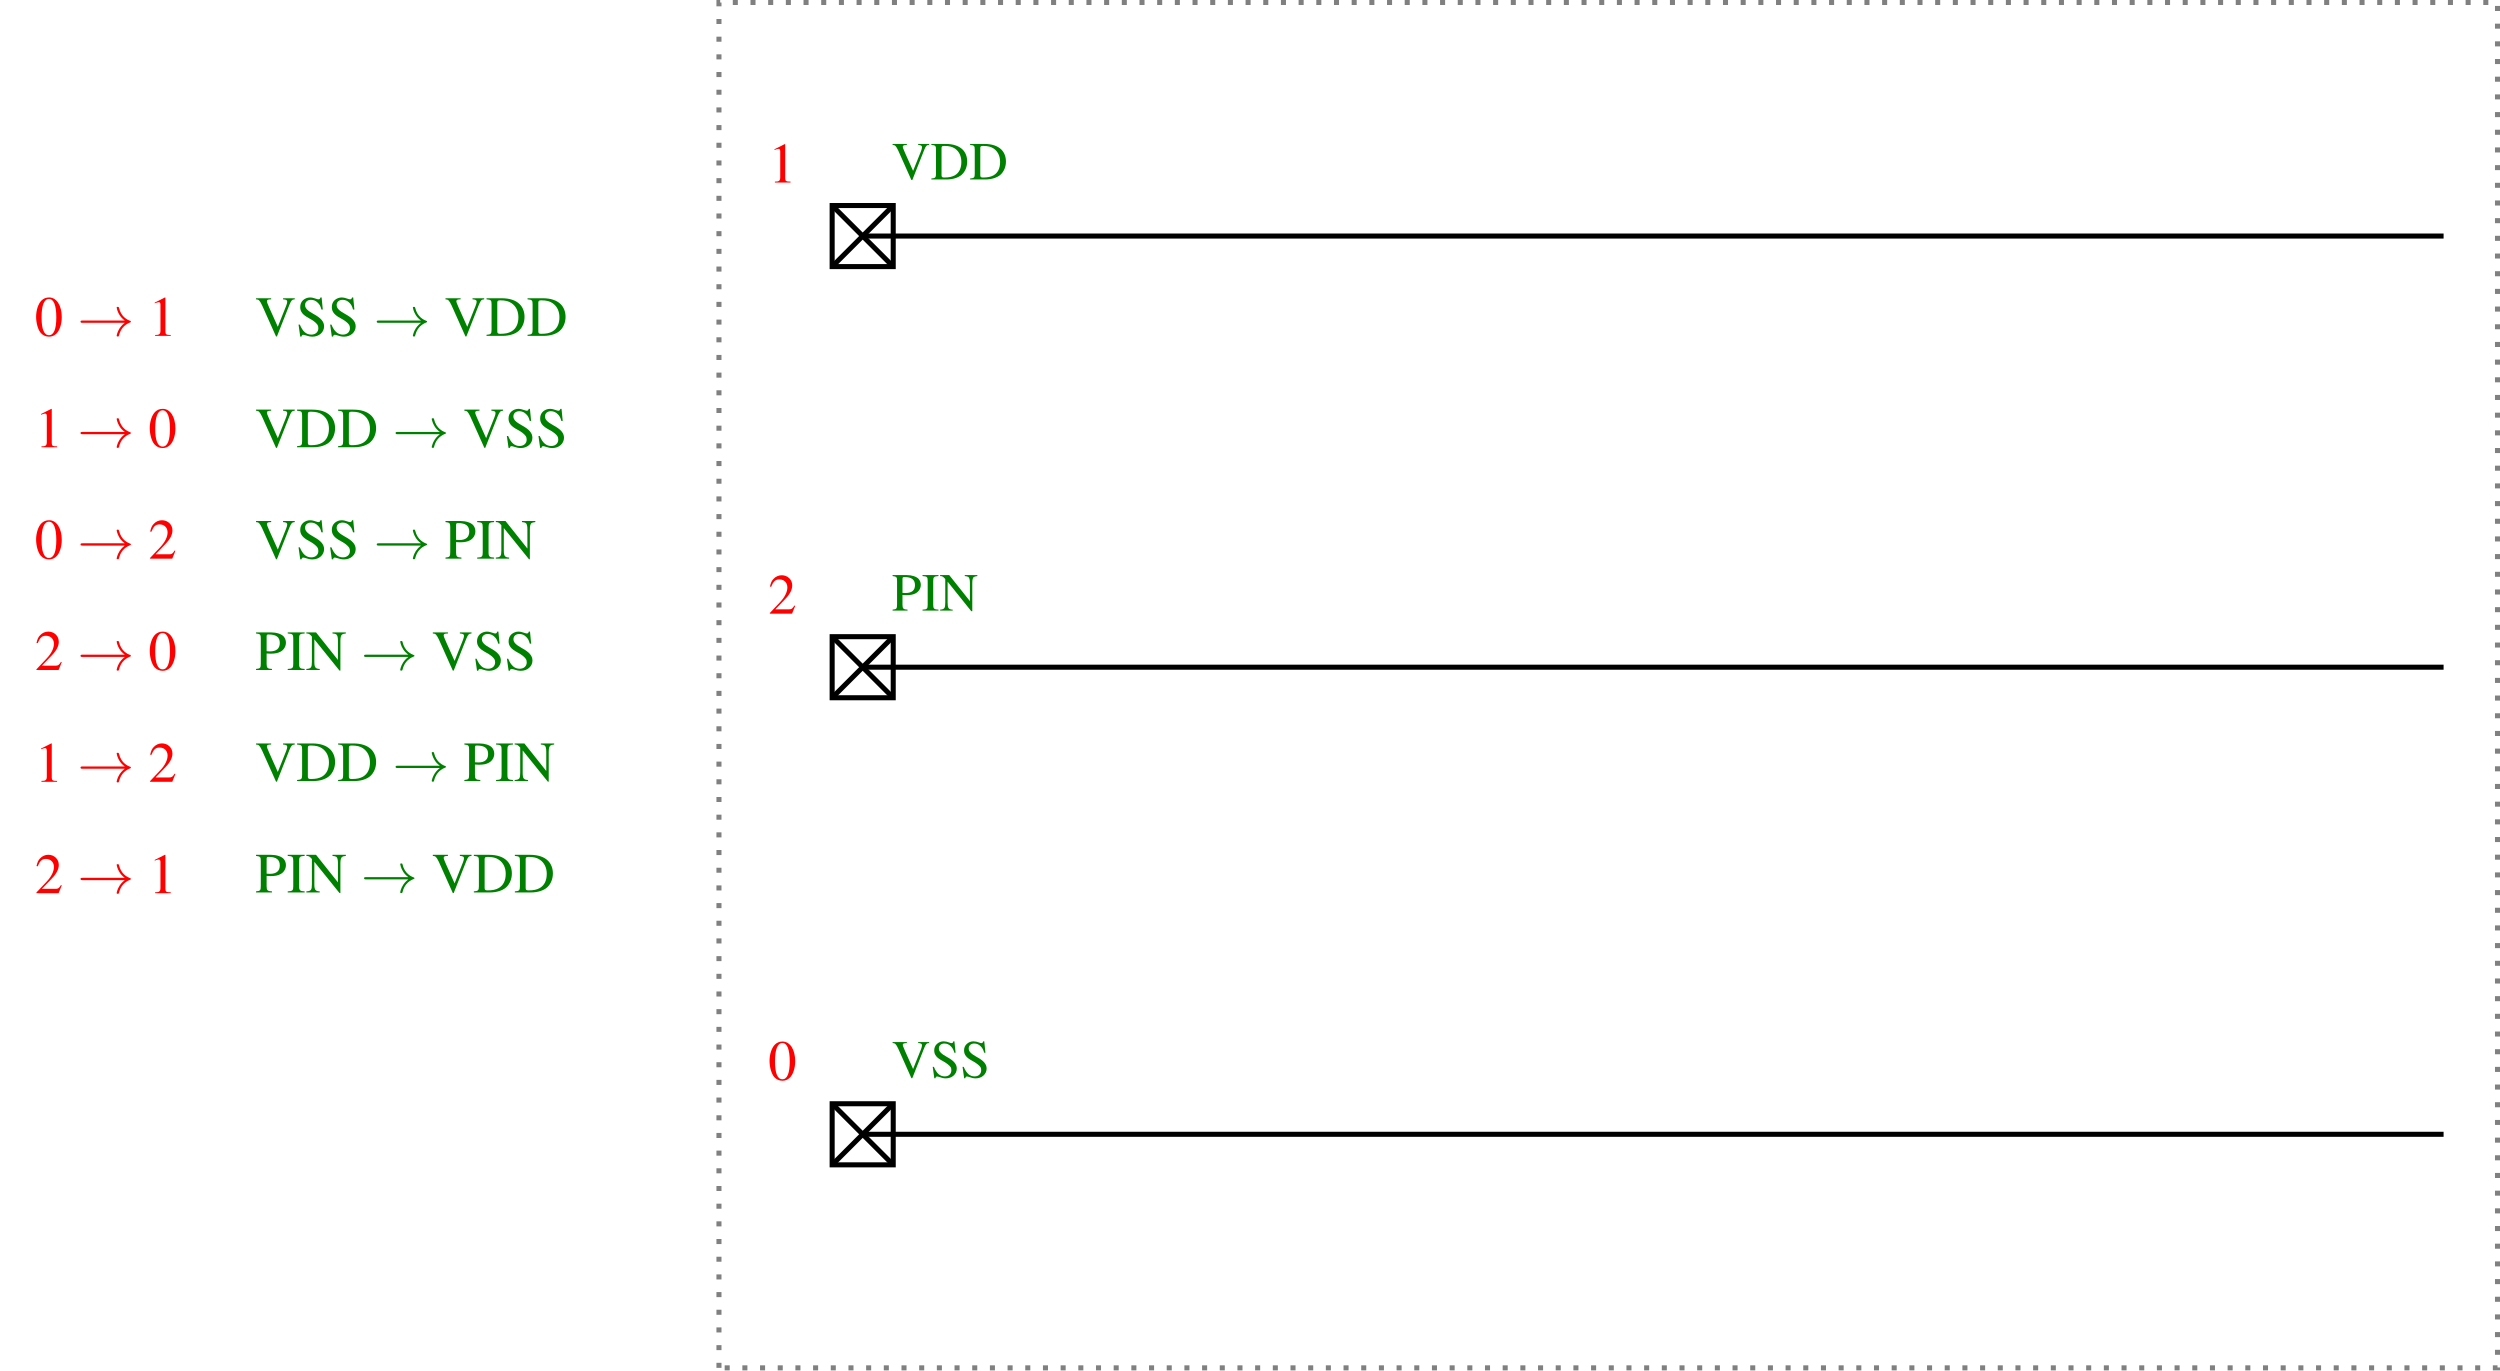
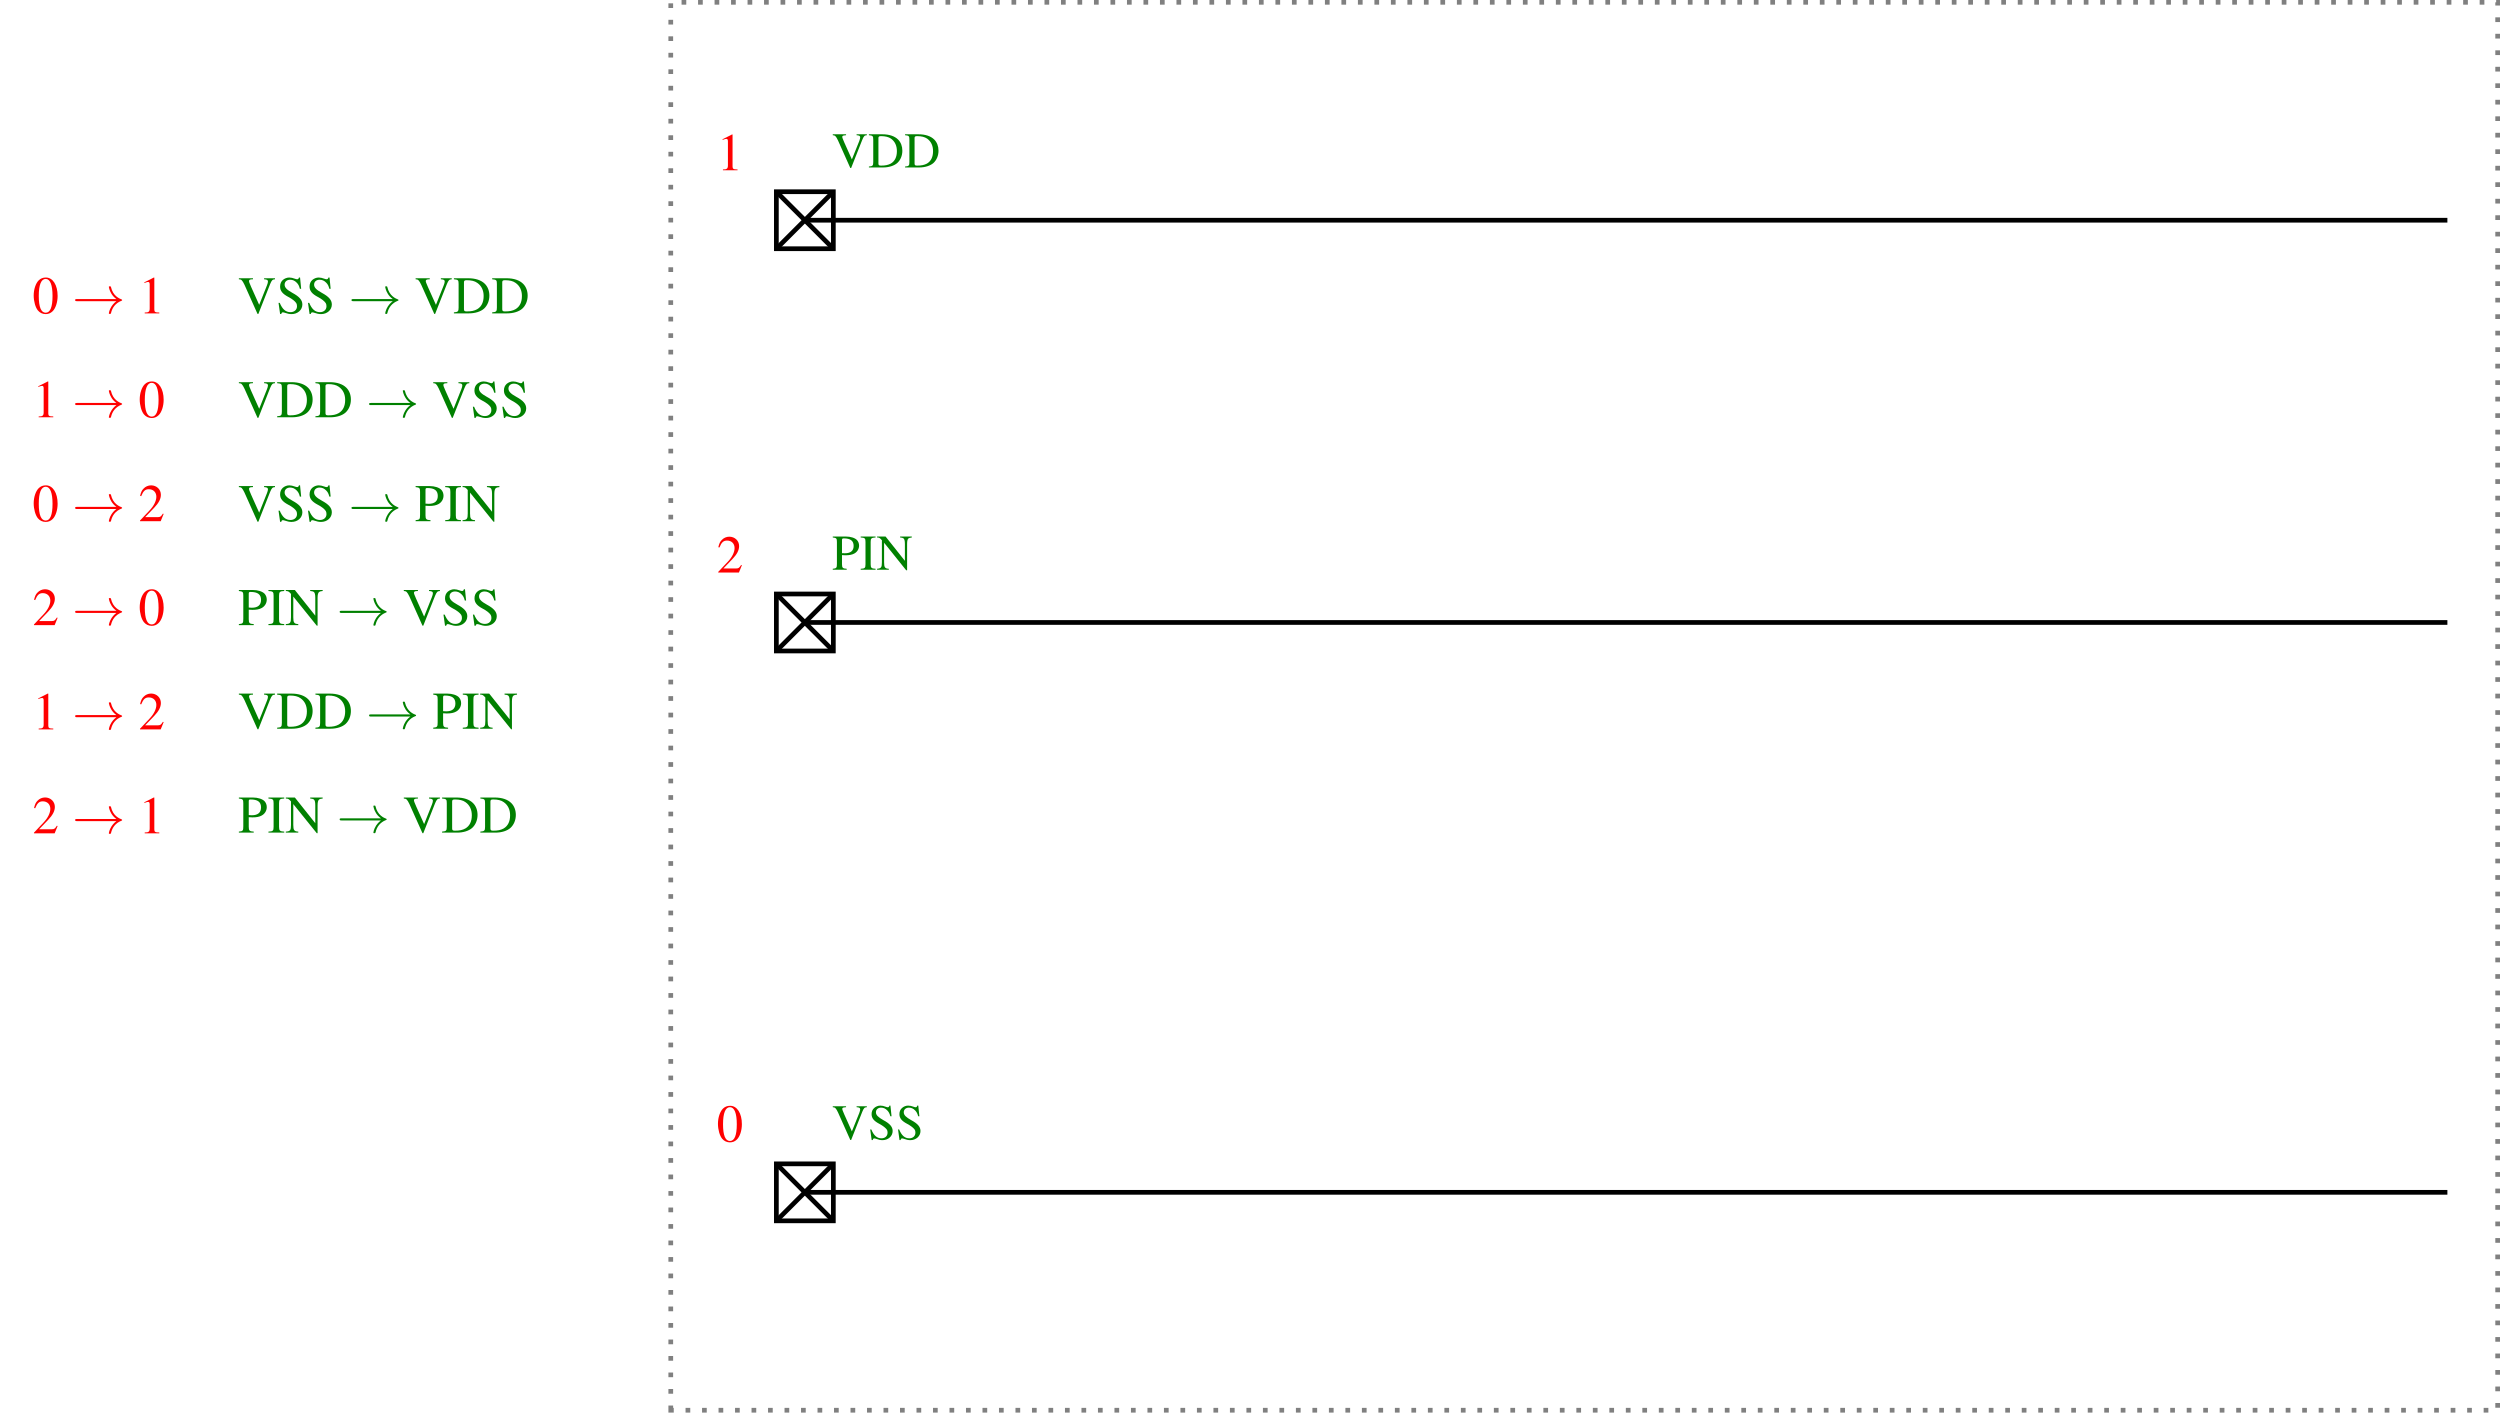
- <svg xmlns="http://www.w3.org/2000/svg" xmlns:xlink="http://www.w3.org/1999/xlink" width="394.475pt" height="216.23pt" viewBox="0 0 394.475 216.23">
+ <svg xmlns="http://www.w3.org/2000/svg" xmlns:xlink="http://www.w3.org/1999/xlink" width="422.821pt" height="238.907pt" viewBox="0 0 422.821 238.907">
  <defs>
    <g>
      <g id="glyph-0-0">
        <path d="M 5.906 -5.609 L 4.172 -5.609 L 4.172 -5.453 C 4.625 -5.422 4.781 -5.328 4.781 -5.094 C 4.781 -4.953 4.719 -4.719 4.625 -4.469 L 3.375 -1.359 L 2.094 -4.219 C 1.828 -4.844 1.75 -5.031 1.75 -5.172 C 1.75 -5.328 1.875 -5.406 2.141 -5.422 C 2.172 -5.422 2.266 -5.438 2.391 -5.453 L 2.391 -5.609 L 0.141 -5.609 L 0.141 -5.453 C 0.547 -5.422 0.672 -5.312 1.031 -4.562 L 3.109 0.094 L 3.25 0.094 L 5.125 -4.656 C 5.406 -5.328 5.5 -5.422 5.906 -5.453 Z M 5.906 -5.609 " />
      </g>
      <g id="glyph-0-1">
        <path d="M 0.875 -0.922 C 0.875 -0.312 0.781 -0.203 0.141 -0.156 L 0.141 0 L 2.547 0 C 3.516 0 4.406 -0.281 4.938 -0.75 C 5.484 -1.25 5.797 -2 5.797 -2.828 C 5.797 -3.594 5.547 -4.25 5.078 -4.719 C 4.5 -5.297 3.578 -5.609 2.422 -5.609 L 0.141 -5.609 L 0.141 -5.453 C 0.797 -5.391 0.875 -5.312 0.875 -4.688 Z M 1.75 -4.969 C 1.75 -5.219 1.844 -5.297 2.188 -5.297 C 2.906 -5.297 3.469 -5.156 3.875 -4.875 C 4.531 -4.406 4.875 -3.688 4.875 -2.766 C 4.875 -1.766 4.531 -1.062 3.844 -0.656 C 3.406 -0.422 2.922 -0.312 2.188 -0.312 C 1.844 -0.312 1.75 -0.391 1.75 -0.656 Z M 1.75 -4.969 " />
      </g>
      <g id="glyph-0-2">
        <path d="M 1.703 -2.469 C 1.938 -2.453 2.078 -2.438 2.297 -2.438 C 2.953 -2.438 3.406 -2.531 3.781 -2.734 C 4.281 -3 4.594 -3.516 4.594 -4.078 C 4.594 -4.422 4.469 -4.75 4.25 -5 C 3.906 -5.375 3.172 -5.609 2.375 -5.609 L 0.141 -5.609 L 0.141 -5.453 C 0.766 -5.375 0.844 -5.297 0.844 -4.688 L 0.844 -1.016 C 0.844 -0.312 0.781 -0.219 0.141 -0.156 L 0.141 0 L 2.5 0 L 2.5 -0.156 C 1.844 -0.188 1.703 -0.312 1.703 -0.922 Z M 1.703 -5 C 1.703 -5.234 1.766 -5.297 2 -5.297 C 3.141 -5.297 3.672 -4.891 3.672 -4.016 C 3.672 -3.203 3.172 -2.781 2.188 -2.781 C 2.031 -2.781 1.906 -2.781 1.703 -2.797 Z M 1.703 -5 " />
      </g>
      <g id="glyph-0-3">
        <path d="M 0.969 -0.922 C 0.969 -0.281 0.859 -0.188 0.156 -0.156 L 0.156 0 L 2.672 0 L 2.672 -0.156 C 1.969 -0.188 1.844 -0.312 1.844 -0.922 L 1.844 -4.688 C 1.844 -5.297 1.953 -5.406 2.672 -5.453 L 2.672 -5.609 L 0.156 -5.609 L 0.156 -5.453 C 0.875 -5.406 0.969 -5.312 0.969 -4.688 Z M 0.969 -0.922 " />
      </g>
      <g id="glyph-0-4">
        <path d="M 5.188 0.094 L 5.188 -4.359 C 5.188 -4.875 5.266 -5.188 5.422 -5.297 C 5.547 -5.375 5.672 -5.406 5.984 -5.453 L 5.984 -5.609 L 4 -5.609 L 4 -5.453 C 4.312 -5.422 4.438 -5.391 4.562 -5.312 C 4.734 -5.188 4.812 -4.891 4.812 -4.359 L 4.812 -1.5 L 1.547 -5.609 L 0.109 -5.609 L 0.109 -5.453 C 0.469 -5.453 0.578 -5.375 0.922 -4.984 L 0.922 -1.25 C 0.922 -0.375 0.797 -0.219 0.109 -0.156 L 0.109 0 L 2.094 0 L 2.094 -0.156 C 1.438 -0.188 1.297 -0.391 1.297 -1.25 L 1.297 -4.562 L 5.031 0.094 Z M 5.188 0.094 " />
      </g>
      <g id="glyph-0-5">
        <path d="M 3.781 -5.719 L 3.609 -5.719 C 3.578 -5.531 3.484 -5.438 3.344 -5.438 C 3.25 -5.438 3.109 -5.469 2.969 -5.531 C 2.656 -5.656 2.344 -5.719 2.062 -5.719 C 1.703 -5.719 1.328 -5.578 1.047 -5.328 C 0.75 -5.078 0.594 -4.719 0.594 -4.281 C 0.594 -3.594 0.969 -3.125 1.922 -2.625 C 2.531 -2.297 2.969 -1.953 3.188 -1.641 C 3.266 -1.531 3.297 -1.344 3.297 -1.141 C 3.297 -0.578 2.875 -0.188 2.266 -0.188 C 1.5 -0.188 0.969 -0.656 0.547 -1.688 L 0.359 -1.688 L 0.609 0.109 L 0.797 0.109 C 0.797 -0.047 0.906 -0.172 1.031 -0.172 C 1.125 -0.172 1.266 -0.141 1.438 -0.078 C 1.75 0.047 2.094 0.125 2.438 0.125 C 3.406 0.125 4.156 -0.547 4.156 -1.422 C 4.156 -2.125 3.688 -2.672 2.578 -3.266 C 1.688 -3.766 1.328 -4.125 1.328 -4.594 C 1.328 -5.062 1.688 -5.375 2.203 -5.375 C 2.594 -5.375 2.953 -5.219 3.25 -4.906 C 3.5 -4.641 3.625 -4.422 3.766 -3.922 L 3.969 -3.922 Z M 3.781 -5.719 " />
      </g>
      <g id="glyph-1-0">
        <path d="M 2.609 -6.062 L 1 -5.25 L 1 -5.125 C 1.109 -5.172 1.203 -5.203 1.234 -5.219 C 1.406 -5.281 1.547 -5.312 1.641 -5.312 C 1.828 -5.312 1.906 -5.188 1.906 -4.891 L 1.906 -0.828 C 1.906 -0.531 1.844 -0.328 1.688 -0.25 C 1.562 -0.172 1.438 -0.141 1.062 -0.141 L 1.062 0 L 3.531 0 L 3.531 -0.141 C 2.828 -0.141 2.688 -0.234 2.688 -0.656 L 2.688 -6.047 Z M 2.609 -6.062 " />
      </g>
      <g id="glyph-1-1">
        <path d="M 4.266 -1.234 L 4.141 -1.281 C 3.812 -0.766 3.688 -0.688 3.297 -0.688 L 1.141 -0.688 L 2.656 -2.266 C 3.453 -3.094 3.797 -3.781 3.797 -4.469 C 3.797 -5.375 3.078 -6.062 2.141 -6.062 C 1.656 -6.062 1.188 -5.859 0.859 -5.5 C 0.562 -5.203 0.438 -4.922 0.281 -4.281 L 0.469 -4.234 C 0.828 -5.109 1.141 -5.406 1.766 -5.406 C 2.516 -5.406 3.031 -4.891 3.031 -4.141 C 3.031 -3.438 2.625 -2.594 1.859 -1.797 L 0.266 -0.109 L 0.266 0 L 3.766 0 Z M 4.266 -1.234 " />
      </g>
      <g id="glyph-1-2">
        <path d="M 2.281 -6.062 C 1.781 -6.062 1.406 -5.906 1.078 -5.594 C 0.562 -5.094 0.219 -4.062 0.219 -3.016 C 0.219 -2.031 0.516 -0.984 0.938 -0.484 C 1.266 -0.094 1.719 0.125 2.25 0.125 C 2.703 0.125 3.078 -0.031 3.406 -0.344 C 3.922 -0.828 4.266 -1.875 4.266 -2.953 C 4.266 -4.797 3.453 -6.062 2.281 -6.062 Z M 2.25 -5.828 C 3 -5.828 3.406 -4.812 3.406 -2.938 C 3.406 -1.062 3.016 -0.109 2.25 -0.109 C 1.469 -0.109 1.078 -1.062 1.078 -2.938 C 1.078 -4.828 1.484 -5.828 2.25 -5.828 Z M 2.25 -5.828 " />
      </g>
      <g id="glyph-1-3">
        <path d="M 6.25 -5.938 L 4.406 -5.938 L 4.406 -5.766 C 4.906 -5.734 5.062 -5.641 5.062 -5.391 C 5.062 -5.25 5 -5 4.891 -4.734 L 3.578 -1.438 L 2.219 -4.469 C 1.922 -5.125 1.859 -5.344 1.859 -5.469 C 1.859 -5.641 1.984 -5.734 2.266 -5.75 C 2.312 -5.75 2.406 -5.766 2.531 -5.766 L 2.531 -5.938 L 0.141 -5.938 L 0.141 -5.766 C 0.578 -5.75 0.703 -5.625 1.094 -4.828 L 3.297 0.094 L 3.438 0.094 L 5.422 -4.938 C 5.719 -5.641 5.828 -5.734 6.25 -5.766 Z M 6.25 -5.938 " />
      </g>
      <g id="glyph-1-4">
        <path d="M 4.016 -6.062 L 3.828 -6.062 C 3.781 -5.859 3.688 -5.766 3.531 -5.766 C 3.438 -5.766 3.297 -5.797 3.141 -5.859 C 2.812 -5.984 2.469 -6.062 2.188 -6.062 C 1.797 -6.062 1.406 -5.906 1.109 -5.656 C 0.797 -5.375 0.641 -5 0.641 -4.531 C 0.641 -3.812 1.031 -3.312 2.031 -2.781 C 2.688 -2.438 3.141 -2.078 3.375 -1.734 C 3.453 -1.609 3.5 -1.422 3.5 -1.203 C 3.5 -0.609 3.047 -0.203 2.391 -0.203 C 1.594 -0.203 1.031 -0.688 0.578 -1.781 L 0.375 -1.781 L 0.641 0.109 L 0.844 0.109 C 0.859 -0.047 0.953 -0.172 1.094 -0.172 C 1.188 -0.172 1.344 -0.141 1.516 -0.078 C 1.859 0.047 2.219 0.125 2.578 0.125 C 3.609 0.125 4.406 -0.578 4.406 -1.5 C 4.406 -2.25 3.906 -2.828 2.719 -3.469 C 1.781 -3.984 1.406 -4.375 1.406 -4.859 C 1.406 -5.359 1.781 -5.688 2.344 -5.688 C 2.75 -5.688 3.125 -5.531 3.438 -5.203 C 3.719 -4.922 3.844 -4.688 3.984 -4.156 L 4.203 -4.156 Z M 4.016 -6.062 " />
      </g>
      <g id="glyph-1-5">
        <path d="M 0.938 -0.984 C 0.938 -0.328 0.828 -0.219 0.141 -0.172 L 0.141 0 L 2.688 0 C 3.734 0 4.672 -0.297 5.234 -0.797 C 5.812 -1.328 6.141 -2.125 6.141 -3 C 6.141 -3.797 5.875 -4.5 5.375 -5 C 4.766 -5.609 3.797 -5.938 2.562 -5.938 L 0.141 -5.938 L 0.141 -5.766 C 0.859 -5.703 0.938 -5.625 0.938 -4.953 Z M 1.844 -5.25 C 1.844 -5.531 1.953 -5.609 2.312 -5.609 C 3.078 -5.609 3.672 -5.469 4.094 -5.156 C 4.797 -4.672 5.172 -3.906 5.172 -2.938 C 5.172 -1.875 4.797 -1.125 4.078 -0.703 C 3.609 -0.438 3.094 -0.328 2.312 -0.328 C 1.953 -0.328 1.844 -0.406 1.844 -0.703 Z M 1.844 -5.25 " />
      </g>
      <g id="glyph-1-6">
        <path d="M 1.812 -2.609 C 2.047 -2.594 2.203 -2.578 2.438 -2.578 C 3.125 -2.578 3.609 -2.672 4 -2.891 C 4.531 -3.172 4.859 -3.719 4.859 -4.312 C 4.859 -4.688 4.734 -5.031 4.5 -5.297 C 4.141 -5.688 3.359 -5.938 2.516 -5.938 L 0.141 -5.938 L 0.141 -5.766 C 0.812 -5.688 0.891 -5.609 0.891 -4.953 L 0.891 -1.078 C 0.891 -0.328 0.828 -0.234 0.141 -0.172 L 0.141 0 L 2.656 0 L 2.656 -0.172 C 1.953 -0.203 1.812 -0.328 1.812 -0.984 Z M 1.812 -5.297 C 1.812 -5.547 1.875 -5.609 2.109 -5.609 C 3.328 -5.609 3.891 -5.188 3.891 -4.266 C 3.891 -3.391 3.359 -2.938 2.328 -2.938 C 2.141 -2.938 2.016 -2.953 1.812 -2.969 Z M 1.812 -5.297 " />
      </g>
      <g id="glyph-1-7">
        <path d="M 1.031 -0.984 C 1.031 -0.312 0.922 -0.203 0.156 -0.172 L 0.156 0 L 2.828 0 L 2.828 -0.172 C 2.094 -0.203 1.953 -0.328 1.953 -0.984 L 1.953 -4.953 C 1.953 -5.609 2.078 -5.734 2.828 -5.766 L 2.828 -5.938 L 0.156 -5.938 L 0.156 -5.766 C 0.922 -5.719 1.031 -5.625 1.031 -4.953 Z M 1.031 -0.984 " />
      </g>
      <g id="glyph-1-8">
        <path d="M 5.484 0.094 L 5.484 -4.625 C 5.484 -5.156 5.578 -5.484 5.75 -5.609 C 5.875 -5.688 6 -5.734 6.344 -5.766 L 6.344 -5.938 L 4.234 -5.938 L 4.234 -5.766 C 4.578 -5.734 4.703 -5.703 4.828 -5.625 C 5.016 -5.5 5.094 -5.172 5.094 -4.625 L 5.094 -1.594 L 1.641 -5.938 L 0.109 -5.938 L 0.109 -5.766 C 0.5 -5.766 0.625 -5.688 0.984 -5.281 L 0.984 -1.312 C 0.984 -0.391 0.859 -0.219 0.109 -0.172 L 0.109 0 L 2.219 0 L 2.219 -0.172 C 1.531 -0.203 1.375 -0.406 1.375 -1.312 L 1.375 -4.828 L 5.344 0.094 Z M 5.484 0.094 " />
      </g>
      <g id="glyph-2-0">
        <path d="M 7.484 -2.062 C 6.984 -1.688 6.75 -1.312 6.672 -1.203 C 6.266 -0.578 6.203 -0.016 6.203 -0.016 C 6.203 0.094 6.312 0.094 6.375 0.094 C 6.531 0.094 6.531 0.078 6.578 -0.078 C 6.781 -0.953 7.312 -1.719 8.328 -2.125 C 8.438 -2.156 8.453 -2.172 8.453 -2.25 C 8.453 -2.312 8.406 -2.328 8.391 -2.344 C 7.984 -2.5 6.906 -2.938 6.562 -4.453 C 6.531 -4.562 6.531 -4.578 6.375 -4.578 C 6.312 -4.578 6.203 -4.578 6.203 -4.469 C 6.203 -4.453 6.281 -3.891 6.656 -3.297 C 6.828 -3.016 7.094 -2.703 7.484 -2.422 L 0.812 -2.422 C 0.656 -2.422 0.5 -2.422 0.5 -2.25 C 0.5 -2.062 0.656 -2.062 0.812 -2.062 Z M 7.484 -2.062 " />
      </g>
    </g>
    <clipPath id="clip-0">
-       <path clip-rule="nonzero" d="M 113 0 L 394.477 0 L 394.477 216.23 L 113 216.23 Z M 113 0 " />
+       <path clip-rule="nonzero" d="M 113 0 L 422.82 0 L 422.82 238.906 L 113 238.906 Z M 113 0 " />
    </clipPath>
  </defs>
  <g clip-path="url(#clip-0)">
-     <path fill="none" stroke-width="0.797" stroke-linecap="butt" stroke-linejoin="miter" stroke="rgb(50%, 50%, 50%)" stroke-opacity="1" stroke-dasharray="0.797 1.993" stroke-miterlimit="10" d="M -22.679 -36.851 L -22.679 178.586 L 257.958 178.586 L 257.958 -36.851 Z M -22.679 -36.851 " transform="matrix(1, 0, 0, -1, 136.124, 178.981)" />
-   </g>
-   <path fill="none" stroke-width="0.797" stroke-linecap="butt" stroke-linejoin="miter" stroke="rgb(0%, 0%, 0%)" stroke-opacity="1" stroke-miterlimit="10" d="M 0.001 141.735 L 249.45 141.735 " transform="matrix(1, 0, 0, -1, 136.124, 178.981)" />
-   <path fill="none" stroke-width="0.797" stroke-linecap="butt" stroke-linejoin="miter" stroke="rgb(0%, 0%, 0%)" stroke-opacity="1" stroke-miterlimit="10" d="M -4.819 136.915 L -4.819 146.551 L 4.817 146.551 L 4.817 136.915 Z M -4.819 136.915 " transform="matrix(1, 0, 0, -1, 136.124, 178.981)" />
-   <path fill="none" stroke-width="0.797" stroke-linecap="butt" stroke-linejoin="miter" stroke="rgb(0%, 0%, 0%)" stroke-opacity="1" stroke-miterlimit="10" d="M -4.819 136.915 L 4.817 146.551 " transform="matrix(1, 0, 0, -1, 136.124, 178.981)" />
-   <path fill="none" stroke-width="0.797" stroke-linecap="butt" stroke-linejoin="miter" stroke="rgb(0%, 0%, 0%)" stroke-opacity="1" stroke-miterlimit="10" d="M -4.819 146.551 L 4.817 136.915 " transform="matrix(1, 0, 0, -1, 136.124, 178.981)" />
+     <path fill="none" stroke-width="0.797" stroke-linecap="butt" stroke-linejoin="miter" stroke="rgb(50%, 50%, 50%)" stroke-opacity="1" stroke-dasharray="0.797 1.993" stroke-miterlimit="10" d="M -22.679 -36.85 L -22.679 201.263 L 286.302 201.263 L 286.302 -36.85 Z M -22.679 -36.85 " transform="matrix(1, 0, 0, -1, 136.124, 201.658)" />
+   </g>
+   <path fill="none" stroke-width="0.797" stroke-linecap="butt" stroke-linejoin="miter" stroke="rgb(0%, 0%, 0%)" stroke-opacity="1" stroke-miterlimit="10" d="M 0.001 164.412 L 277.798 164.412 " transform="matrix(1, 0, 0, -1, 136.124, 201.658)" />
+   <path fill="none" stroke-width="0.797" stroke-linecap="butt" stroke-linejoin="miter" stroke="rgb(0%, 0%, 0%)" stroke-opacity="1" stroke-miterlimit="10" d="M -4.819 159.592 L -4.819 169.232 L 4.817 169.232 L 4.817 159.592 Z M -4.819 159.592 " transform="matrix(1, 0, 0, -1, 136.124, 201.658)" />
+   <path fill="none" stroke-width="0.797" stroke-linecap="butt" stroke-linejoin="miter" stroke="rgb(0%, 0%, 0%)" stroke-opacity="1" stroke-miterlimit="10" d="M -4.819 159.592 L 4.817 169.232 " transform="matrix(1, 0, 0, -1, 136.124, 201.658)" />
+   <path fill="none" stroke-width="0.797" stroke-linecap="butt" stroke-linejoin="miter" stroke="rgb(0%, 0%, 0%)" stroke-opacity="1" stroke-miterlimit="10" d="M -4.819 169.232 L 4.817 159.592 " transform="matrix(1, 0, 0, -1, 136.124, 201.658)" />
  <g fill="rgb(0%, 50%, 0%)" fill-opacity="1">
    <use xlink:href="#glyph-0-0" x="140.702" y="28.321" />
    <use xlink:href="#glyph-0-1" x="146.816" y="28.321" />
    <use xlink:href="#glyph-0-1" x="152.93" y="28.321" />
  </g>
  <g fill="rgb(100%, 0%, 0%)" fill-opacity="1">
-     <use xlink:href="#glyph-1-0" x="121.207" y="28.8" />
-   </g>
-   <path fill="none" stroke-width="0.797" stroke-linecap="butt" stroke-linejoin="miter" stroke="rgb(0%, 0%, 0%)" stroke-opacity="1" stroke-miterlimit="10" d="M 0.001 73.704 L 249.45 73.704 " transform="matrix(1, 0, 0, -1, 136.124, 178.981)" />
-   <path fill="none" stroke-width="0.797" stroke-linecap="butt" stroke-linejoin="miter" stroke="rgb(0%, 0%, 0%)" stroke-opacity="1" stroke-miterlimit="10" d="M -4.819 68.883 L -4.819 78.52 L 4.817 78.52 L 4.817 68.883 Z M -4.819 68.883 " transform="matrix(1, 0, 0, -1, 136.124, 178.981)" />
-   <path fill="none" stroke-width="0.797" stroke-linecap="butt" stroke-linejoin="miter" stroke="rgb(0%, 0%, 0%)" stroke-opacity="1" stroke-miterlimit="10" d="M -4.819 68.883 L 4.817 78.52 " transform="matrix(1, 0, 0, -1, 136.124, 178.981)" />
-   <path fill="none" stroke-width="0.797" stroke-linecap="butt" stroke-linejoin="miter" stroke="rgb(0%, 0%, 0%)" stroke-opacity="1" stroke-miterlimit="10" d="M -4.819 78.52 L 4.817 68.883 " transform="matrix(1, 0, 0, -1, 136.124, 178.981)" />
-   <g fill="rgb(0%, 50%, 0%)" fill-opacity="1">
-     <use xlink:href="#glyph-0-2" x="140.702" y="96.352" />
-     <use xlink:href="#glyph-0-3" x="145.41" y="96.352" />
-     <use xlink:href="#glyph-0-4" x="148.23" y="96.352" />
+     <use xlink:href="#glyph-1-0" x="121.207" y="28.799" />
+   </g>
+   <path fill="none" stroke-width="0.797" stroke-linecap="butt" stroke-linejoin="miter" stroke="rgb(0%, 0%, 0%)" stroke-opacity="1" stroke-miterlimit="10" d="M 0.001 96.381 L 277.798 96.381 " transform="matrix(1, 0, 0, -1, 136.124, 201.658)" />
+   <path fill="none" stroke-width="0.797" stroke-linecap="butt" stroke-linejoin="miter" stroke="rgb(0%, 0%, 0%)" stroke-opacity="1" stroke-miterlimit="10" d="M -4.819 91.56 L -4.819 101.197 L 4.817 101.197 L 4.817 91.56 Z M -4.819 91.56 " transform="matrix(1, 0, 0, -1, 136.124, 201.658)" />
+   <path fill="none" stroke-width="0.797" stroke-linecap="butt" stroke-linejoin="miter" stroke="rgb(0%, 0%, 0%)" stroke-opacity="1" stroke-miterlimit="10" d="M -4.819 91.56 L 4.817 101.197 " transform="matrix(1, 0, 0, -1, 136.124, 201.658)" />
+   <path fill="none" stroke-width="0.797" stroke-linecap="butt" stroke-linejoin="miter" stroke="rgb(0%, 0%, 0%)" stroke-opacity="1" stroke-miterlimit="10" d="M -4.819 101.197 L 4.817 91.56 " transform="matrix(1, 0, 0, -1, 136.124, 201.658)" />
+   <g fill="rgb(0%, 50%, 0%)" fill-opacity="1">
+     <use xlink:href="#glyph-0-2" x="140.702" y="96.353" />
+     <use xlink:href="#glyph-0-3" x="145.41" y="96.353" />
+     <use xlink:href="#glyph-0-4" x="148.23" y="96.353" />
  </g>
  <g fill="rgb(100%, 0%, 0%)" fill-opacity="1">
    <use xlink:href="#glyph-1-1" x="121.207" y="96.831" />
  </g>
-   <path fill="none" stroke-width="0.797" stroke-linecap="butt" stroke-linejoin="miter" stroke="rgb(0%, 0%, 0%)" stroke-opacity="1" stroke-miterlimit="10" d="M 0.001 0.001 L 249.45 0.001 " transform="matrix(1, 0, 0, -1, 136.124, 178.981)" />
-   <path fill="none" stroke-width="0.797" stroke-linecap="butt" stroke-linejoin="miter" stroke="rgb(0%, 0%, 0%)" stroke-opacity="1" stroke-miterlimit="10" d="M -4.819 -4.82 L -4.819 4.821 L 4.817 4.821 L 4.817 -4.82 Z M -4.819 -4.82 " transform="matrix(1, 0, 0, -1, 136.124, 178.981)" />
-   <path fill="none" stroke-width="0.797" stroke-linecap="butt" stroke-linejoin="miter" stroke="rgb(0%, 0%, 0%)" stroke-opacity="1" stroke-miterlimit="10" d="M -4.819 -4.82 L 4.817 4.821 " transform="matrix(1, 0, 0, -1, 136.124, 178.981)" />
-   <path fill="none" stroke-width="0.797" stroke-linecap="butt" stroke-linejoin="miter" stroke="rgb(0%, 0%, 0%)" stroke-opacity="1" stroke-miterlimit="10" d="M -4.819 4.821 L 4.817 -4.82 " transform="matrix(1, 0, 0, -1, 136.124, 178.981)" />
-   <g fill="rgb(0%, 50%, 0%)" fill-opacity="1">
-     <use xlink:href="#glyph-0-0" x="140.702" y="170.032" />
-     <use xlink:href="#glyph-0-5" x="146.816" y="170.032" />
-     <use xlink:href="#glyph-0-5" x="151.524" y="170.032" />
-   </g>
-   <g fill="rgb(100%, 0%, 0%)" fill-opacity="1">
-     <use xlink:href="#glyph-1-2" x="121.207" y="170.406" />
+   <path fill="none" stroke-width="0.797" stroke-linecap="butt" stroke-linejoin="miter" stroke="rgb(0%, 0%, 0%)" stroke-opacity="1" stroke-miterlimit="10" d="M 0.001 0.002 L 277.798 0.002 " transform="matrix(1, 0, 0, -1, 136.124, 201.658)" />
+   <path fill="none" stroke-width="0.797" stroke-linecap="butt" stroke-linejoin="miter" stroke="rgb(0%, 0%, 0%)" stroke-opacity="1" stroke-miterlimit="10" d="M -4.819 -4.819 L -4.819 4.818 L 4.817 4.818 L 4.817 -4.819 Z M -4.819 -4.819 " transform="matrix(1, 0, 0, -1, 136.124, 201.658)" />
+   <path fill="none" stroke-width="0.797" stroke-linecap="butt" stroke-linejoin="miter" stroke="rgb(0%, 0%, 0%)" stroke-opacity="1" stroke-miterlimit="10" d="M -4.819 -4.819 L 4.817 4.818 " transform="matrix(1, 0, 0, -1, 136.124, 201.658)" />
+   <path fill="none" stroke-width="0.797" stroke-linecap="butt" stroke-linejoin="miter" stroke="rgb(0%, 0%, 0%)" stroke-opacity="1" stroke-miterlimit="10" d="M -4.819 4.818 L 4.817 -4.819 " transform="matrix(1, 0, 0, -1, 136.124, 201.658)" />
+   <g fill="rgb(0%, 50%, 0%)" fill-opacity="1">
+     <use xlink:href="#glyph-0-0" x="140.702" y="192.709" />
+     <use xlink:href="#glyph-0-5" x="146.816" y="192.709" />
+     <use xlink:href="#glyph-0-5" x="151.524" y="192.709" />
+   </g>
+   <g fill="rgb(100%, 0%, 0%)" fill-opacity="1">
+     <use xlink:href="#glyph-1-2" x="121.207" y="193.083" />
  </g>
  <g fill="rgb(100%, 0%, 0%)" fill-opacity="1">
    <use xlink:href="#glyph-1-2" x="5.479" y="52.999" />
  </g>
  <g fill="rgb(100%, 0%, 0%)" fill-opacity="1">
    <use xlink:href="#glyph-2-0" x="12.204" y="52.999" />
  </g>
  <g fill="rgb(100%, 0%, 0%)" fill-opacity="1">
    <use xlink:href="#glyph-1-0" x="23.412" y="52.999" />
  </g>
  <g fill="rgb(0%, 50%, 0%)" fill-opacity="1">
    <use xlink:href="#glyph-1-3" x="40.258" y="52.999" />
    <use xlink:href="#glyph-1-4" x="46.732" y="52.999" />
    <use xlink:href="#glyph-1-4" x="51.717" y="52.999" />
  </g>
  <g fill="rgb(0%, 50%, 0%)" fill-opacity="1">
    <use xlink:href="#glyph-2-0" x="58.944" y="52.999" />
  </g>
  <g fill="rgb(0%, 50%, 0%)" fill-opacity="1">
    <use xlink:href="#glyph-1-3" x="70.152" y="52.999" />
    <use xlink:href="#glyph-1-5" x="76.626" y="52.999" />
    <use xlink:href="#glyph-1-5" x="83.1" y="52.999" />
  </g>
  <g fill="rgb(100%, 0%, 0%)" fill-opacity="1">
    <use xlink:href="#glyph-1-0" x="5.479" y="70.574" />
  </g>
  <g fill="rgb(100%, 0%, 0%)" fill-opacity="1">
    <use xlink:href="#glyph-2-0" x="12.204" y="70.574" />
  </g>
  <g fill="rgb(100%, 0%, 0%)" fill-opacity="1">
    <use xlink:href="#glyph-1-2" x="23.412" y="70.574" />
  </g>
  <g fill="rgb(0%, 50%, 0%)" fill-opacity="1">
    <use xlink:href="#glyph-1-3" x="40.258" y="70.574" />
    <use xlink:href="#glyph-1-5" x="46.732" y="70.574" />
    <use xlink:href="#glyph-1-5" x="53.205" y="70.574" />
  </g>
  <g fill="rgb(0%, 50%, 0%)" fill-opacity="1">
    <use xlink:href="#glyph-2-0" x="61.921" y="70.574" />
  </g>
  <g fill="rgb(0%, 50%, 0%)" fill-opacity="1">
    <use xlink:href="#glyph-1-3" x="73.129" y="70.574" />
    <use xlink:href="#glyph-1-4" x="79.602" y="70.574" />
    <use xlink:href="#glyph-1-4" x="84.588" y="70.574" />
  </g>
  <g fill="rgb(100%, 0%, 0%)" fill-opacity="1">
-     <use xlink:href="#glyph-1-2" x="5.479" y="88.149" />
-   </g>
-   <g fill="rgb(100%, 0%, 0%)" fill-opacity="1">
-     <use xlink:href="#glyph-2-0" x="12.204" y="88.149" />
-   </g>
-   <g fill="rgb(100%, 0%, 0%)" fill-opacity="1">
-     <use xlink:href="#glyph-1-1" x="23.412" y="88.149" />
-   </g>
-   <g fill="rgb(0%, 50%, 0%)" fill-opacity="1">
-     <use xlink:href="#glyph-1-3" x="40.258" y="88.149" />
-     <use xlink:href="#glyph-1-4" x="46.732" y="88.149" />
-     <use xlink:href="#glyph-1-4" x="51.717" y="88.149" />
-   </g>
-   <g fill="rgb(0%, 50%, 0%)" fill-opacity="1">
-     <use xlink:href="#glyph-2-0" x="58.944" y="88.149" />
-   </g>
-   <g fill="rgb(0%, 50%, 0%)" fill-opacity="1">
-     <use xlink:href="#glyph-1-6" x="70.152" y="88.149" />
-     <use xlink:href="#glyph-1-7" x="75.138" y="88.149" />
-     <use xlink:href="#glyph-1-8" x="78.123" y="88.149" />
+     <use xlink:href="#glyph-1-2" x="5.479" y="88.148" />
+   </g>
+   <g fill="rgb(100%, 0%, 0%)" fill-opacity="1">
+     <use xlink:href="#glyph-2-0" x="12.204" y="88.148" />
+   </g>
+   <g fill="rgb(100%, 0%, 0%)" fill-opacity="1">
+     <use xlink:href="#glyph-1-1" x="23.412" y="88.148" />
+   </g>
+   <g fill="rgb(0%, 50%, 0%)" fill-opacity="1">
+     <use xlink:href="#glyph-1-3" x="40.258" y="88.148" />
+     <use xlink:href="#glyph-1-4" x="46.732" y="88.148" />
+     <use xlink:href="#glyph-1-4" x="51.717" y="88.148" />
+   </g>
+   <g fill="rgb(0%, 50%, 0%)" fill-opacity="1">
+     <use xlink:href="#glyph-2-0" x="58.944" y="88.148" />
+   </g>
+   <g fill="rgb(0%, 50%, 0%)" fill-opacity="1">
+     <use xlink:href="#glyph-1-6" x="70.152" y="88.148" />
+     <use xlink:href="#glyph-1-7" x="75.138" y="88.148" />
+     <use xlink:href="#glyph-1-8" x="78.123" y="88.148" />
  </g>
  <g fill="rgb(100%, 0%, 0%)" fill-opacity="1">
    <use xlink:href="#glyph-1-1" x="5.479" y="105.723" />
  </g>
  <g fill="rgb(100%, 0%, 0%)" fill-opacity="1">
    <use xlink:href="#glyph-2-0" x="12.204" y="105.723" />
  </g>
  <g fill="rgb(100%, 0%, 0%)" fill-opacity="1">
    <use xlink:href="#glyph-1-2" x="23.412" y="105.723" />
  </g>
  <g fill="rgb(0%, 50%, 0%)" fill-opacity="1">
    <use xlink:href="#glyph-1-6" x="40.258" y="105.723" />
    <use xlink:href="#glyph-1-7" x="45.243" y="105.723" />
    <use xlink:href="#glyph-1-8" x="48.229" y="105.723" />
  </g>
  <g fill="rgb(0%, 50%, 0%)" fill-opacity="1">
    <use xlink:href="#glyph-2-0" x="56.945" y="105.723" />
  </g>
  <g fill="rgb(0%, 50%, 0%)" fill-opacity="1">
    <use xlink:href="#glyph-1-3" x="68.153" y="105.723" />
    <use xlink:href="#glyph-1-4" x="74.626" y="105.723" />
    <use xlink:href="#glyph-1-4" x="79.612" y="105.723" />
  </g>
  <g fill="rgb(100%, 0%, 0%)" fill-opacity="1">
-     <use xlink:href="#glyph-1-0" x="5.479" y="123.361" />
-   </g>
-   <g fill="rgb(100%, 0%, 0%)" fill-opacity="1">
-     <use xlink:href="#glyph-2-0" x="12.204" y="123.361" />
-   </g>
-   <g fill="rgb(100%, 0%, 0%)" fill-opacity="1">
-     <use xlink:href="#glyph-1-1" x="23.412" y="123.361" />
+     <use xlink:href="#glyph-1-0" x="5.479" y="123.36" />
+   </g>
+   <g fill="rgb(100%, 0%, 0%)" fill-opacity="1">
+     <use xlink:href="#glyph-2-0" x="12.204" y="123.36" />
+   </g>
+   <g fill="rgb(100%, 0%, 0%)" fill-opacity="1">
+     <use xlink:href="#glyph-1-1" x="23.412" y="123.36" />
  </g>
  <g fill="rgb(0%, 50%, 0%)" fill-opacity="1">
    <use xlink:href="#glyph-1-3" x="40.258" y="123.246" />
    <use xlink:href="#glyph-1-5" x="46.732" y="123.246" />
    <use xlink:href="#glyph-1-5" x="53.205" y="123.246" />
  </g>
  <g fill="rgb(0%, 50%, 0%)" fill-opacity="1">
    <use xlink:href="#glyph-2-0" x="61.921" y="123.246" />
  </g>
  <g fill="rgb(0%, 50%, 0%)" fill-opacity="1">
    <use xlink:href="#glyph-1-6" x="73.129" y="123.246" />
    <use xlink:href="#glyph-1-7" x="78.114" y="123.246" />
    <use xlink:href="#glyph-1-8" x="81.1" y="123.246" />
  </g>
  <g fill="rgb(100%, 0%, 0%)" fill-opacity="1">
    <use xlink:href="#glyph-1-1" x="5.479" y="140.935" />
  </g>
  <g fill="rgb(100%, 0%, 0%)" fill-opacity="1">
    <use xlink:href="#glyph-2-0" x="12.204" y="140.935" />
  </g>
  <g fill="rgb(100%, 0%, 0%)" fill-opacity="1">
    <use xlink:href="#glyph-1-0" x="23.412" y="140.935" />
  </g>
  <g fill="rgb(0%, 50%, 0%)" fill-opacity="1">
    <use xlink:href="#glyph-1-6" x="40.258" y="140.821" />
    <use xlink:href="#glyph-1-7" x="45.243" y="140.821" />
    <use xlink:href="#glyph-1-8" x="48.229" y="140.821" />
  </g>
  <g fill="rgb(0%, 50%, 0%)" fill-opacity="1">
    <use xlink:href="#glyph-2-0" x="56.945" y="140.821" />
  </g>
  <g fill="rgb(0%, 50%, 0%)" fill-opacity="1">
    <use xlink:href="#glyph-1-3" x="68.153" y="140.821" />
    <use xlink:href="#glyph-1-5" x="74.626" y="140.821" />
    <use xlink:href="#glyph-1-5" x="81.1" y="140.821" />
  </g>
</svg>
